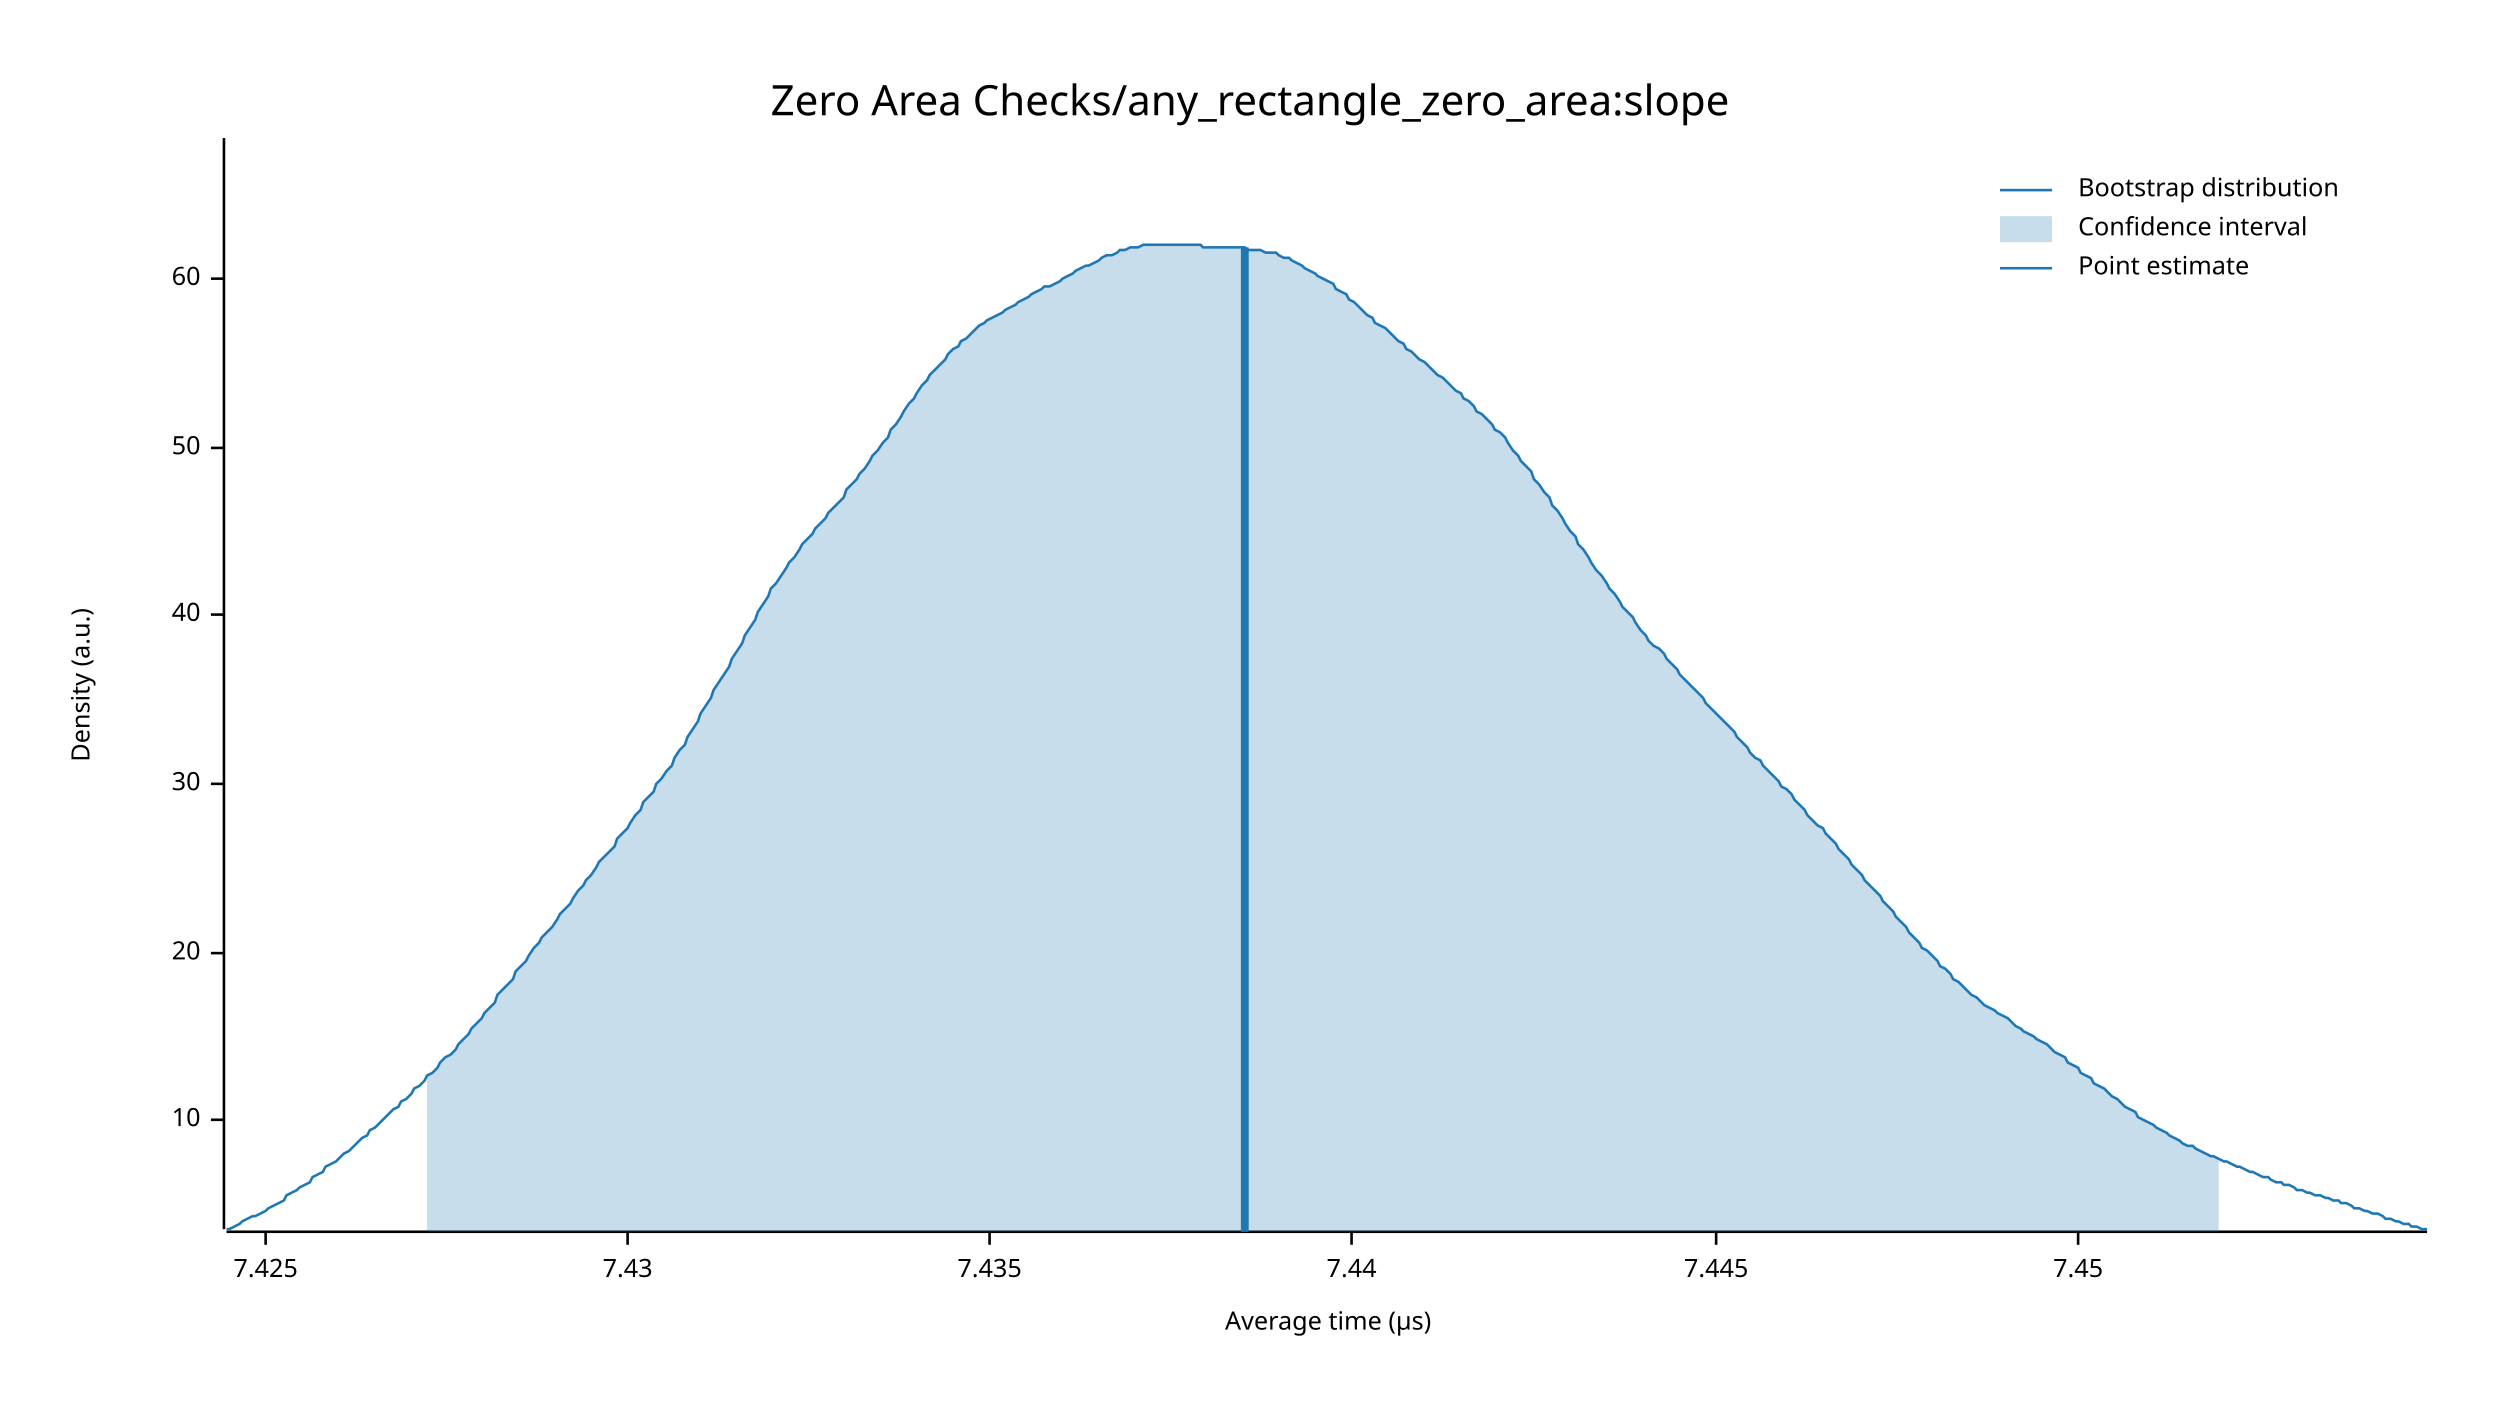
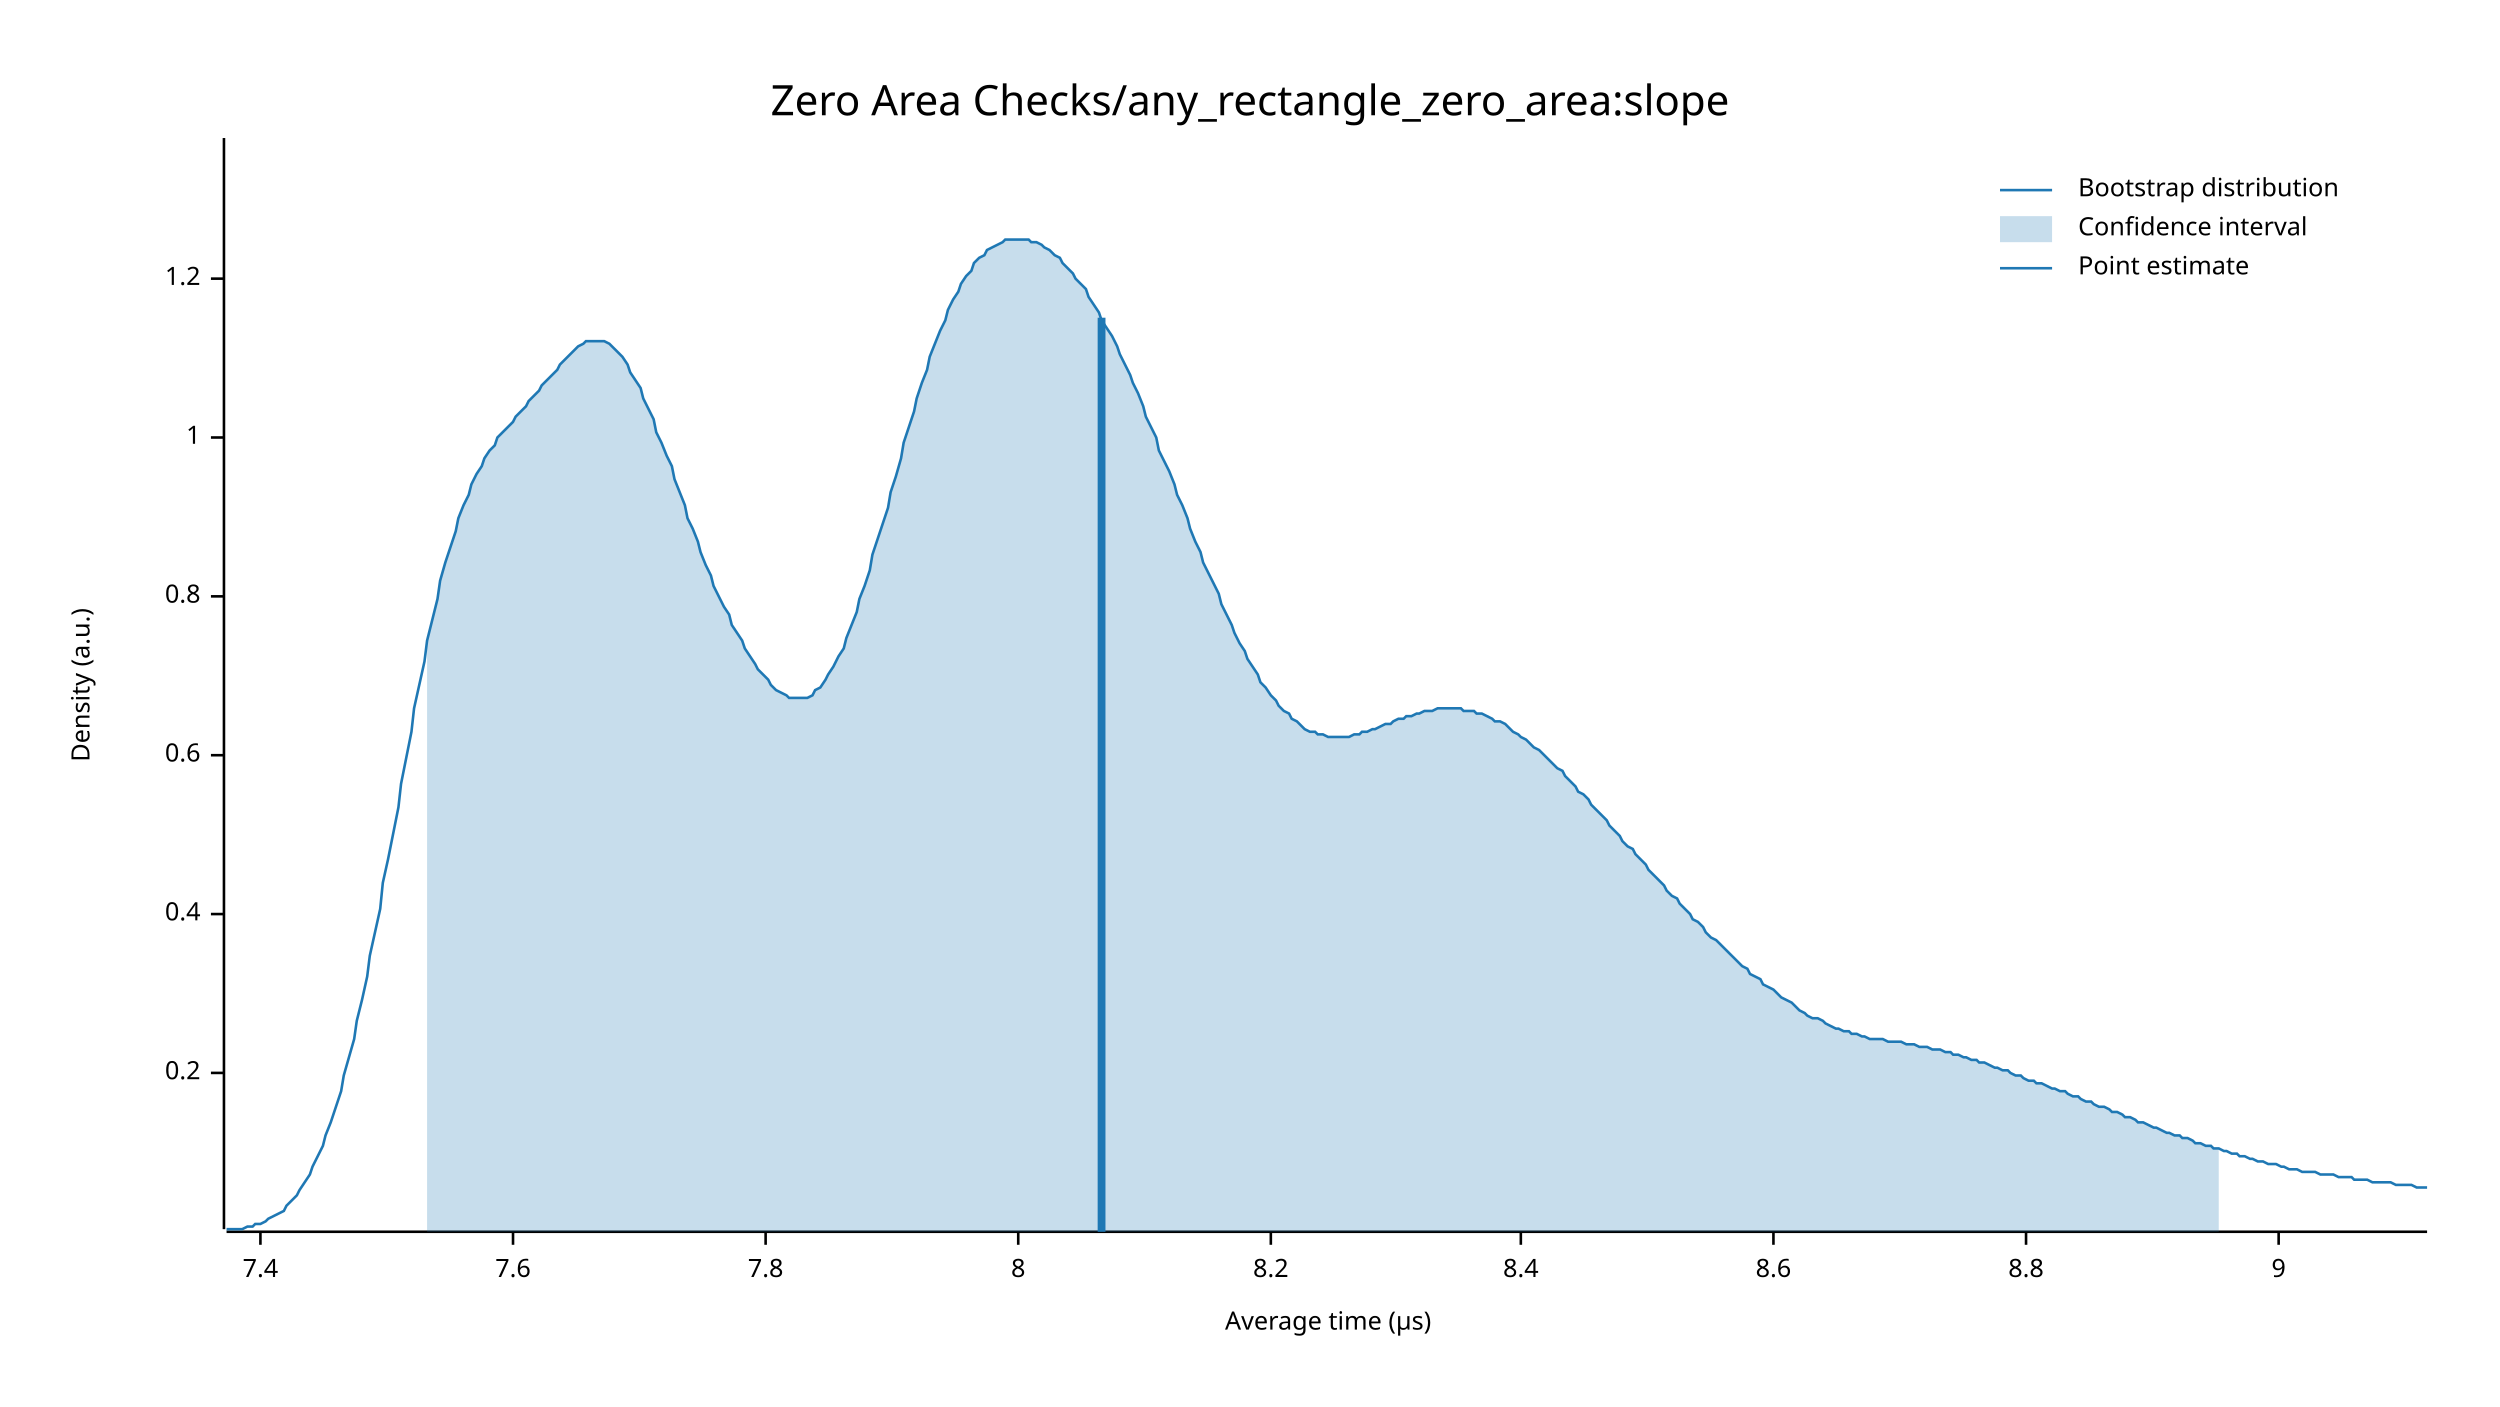
<svg xmlns="http://www.w3.org/2000/svg" width="960" height="540" viewBox="0 0 960 540">
  <text x="480" y="32" dy="0.76em" text-anchor="middle" font-family="sans-serif" font-size="16.129" opacity="1" fill="#000000">
Zero Area Checks/any_rectangle_zero_area:slope
</text>
  <text x="27" y="263" dy="0.76em" text-anchor="middle" font-family="sans-serif" font-size="9.677" opacity="1" fill="#000000" transform="rotate(270, 27, 263)">
Density (a.u.)
</text>
  <text x="510" y="513" dy="-0.5ex" text-anchor="middle" font-family="sans-serif" font-size="9.677" opacity="1" fill="#000000">
Average time (µs)
</text>
  <polyline fill="none" opacity="1" stroke="#000000" stroke-width="1" points="86,53 86,472 " />
-   <text x="77" y="430" dy="0.5ex" text-anchor="end" font-family="sans-serif" font-size="9.677" opacity="1" fill="#000000">
- 10
+   <text x="77" y="412" dy="0.5ex" text-anchor="end" font-family="sans-serif" font-size="9.677" opacity="1" fill="#000000">
+ 0.2
</text>
-   <polyline fill="none" opacity="1" stroke="#000000" stroke-width="1" points="81,430 86,430 " />
-   <text x="77" y="366" dy="0.5ex" text-anchor="end" font-family="sans-serif" font-size="9.677" opacity="1" fill="#000000">
- 20
+   <polyline fill="none" opacity="1" stroke="#000000" stroke-width="1" points="81,412 86,412 " />
+   <text x="77" y="351" dy="0.5ex" text-anchor="end" font-family="sans-serif" font-size="9.677" opacity="1" fill="#000000">
+ 0.4
</text>
-   <polyline fill="none" opacity="1" stroke="#000000" stroke-width="1" points="81,366 86,366 " />
-   <text x="77" y="301" dy="0.5ex" text-anchor="end" font-family="sans-serif" font-size="9.677" opacity="1" fill="#000000">
- 30
+   <polyline fill="none" opacity="1" stroke="#000000" stroke-width="1" points="81,351 86,351 " />
+   <text x="77" y="290" dy="0.5ex" text-anchor="end" font-family="sans-serif" font-size="9.677" opacity="1" fill="#000000">
+ 0.6
</text>
-   <polyline fill="none" opacity="1" stroke="#000000" stroke-width="1" points="81,301 86,301 " />
-   <text x="77" y="236" dy="0.5ex" text-anchor="end" font-family="sans-serif" font-size="9.677" opacity="1" fill="#000000">
- 40
+   <polyline fill="none" opacity="1" stroke="#000000" stroke-width="1" points="81,290 86,290 " />
+   <text x="77" y="229" dy="0.5ex" text-anchor="end" font-family="sans-serif" font-size="9.677" opacity="1" fill="#000000">
+ 0.8
</text>
-   <polyline fill="none" opacity="1" stroke="#000000" stroke-width="1" points="81,236 86,236 " />
-   <text x="77" y="172" dy="0.5ex" text-anchor="end" font-family="sans-serif" font-size="9.677" opacity="1" fill="#000000">
- 50
+   <polyline fill="none" opacity="1" stroke="#000000" stroke-width="1" points="81,229 86,229 " />
+   <text x="77" y="168" dy="0.5ex" text-anchor="end" font-family="sans-serif" font-size="9.677" opacity="1" fill="#000000">
+ 1
</text>
-   <polyline fill="none" opacity="1" stroke="#000000" stroke-width="1" points="81,172 86,172 " />
+   <polyline fill="none" opacity="1" stroke="#000000" stroke-width="1" points="81,168 86,168 " />
  <text x="77" y="107" dy="0.5ex" text-anchor="end" font-family="sans-serif" font-size="9.677" opacity="1" fill="#000000">
- 60
+ 1.2
</text>
  <polyline fill="none" opacity="1" stroke="#000000" stroke-width="1" points="81,107 86,107 " />
  <polyline fill="none" opacity="1" stroke="#000000" stroke-width="1" points="87,473 932,473 " />
-   <text x="102" y="483" dy="0.76em" text-anchor="middle" font-family="sans-serif" font-size="9.677" opacity="1" fill="#000000">
- 7.425
+   <text x="100" y="483" dy="0.76em" text-anchor="middle" font-family="sans-serif" font-size="9.677" opacity="1" fill="#000000">
+ 7.4
</text>
-   <polyline fill="none" opacity="1" stroke="#000000" stroke-width="1" points="102,473 102,478 " />
-   <text x="241" y="483" dy="0.76em" text-anchor="middle" font-family="sans-serif" font-size="9.677" opacity="1" fill="#000000">
- 7.43
+   <polyline fill="none" opacity="1" stroke="#000000" stroke-width="1" points="100,473 100,478 " />
+   <text x="197" y="483" dy="0.76em" text-anchor="middle" font-family="sans-serif" font-size="9.677" opacity="1" fill="#000000">
+ 7.6
</text>
-   <polyline fill="none" opacity="1" stroke="#000000" stroke-width="1" points="241,473 241,478 " />
-   <text x="380" y="483" dy="0.76em" text-anchor="middle" font-family="sans-serif" font-size="9.677" opacity="1" fill="#000000">
- 7.435
+   <polyline fill="none" opacity="1" stroke="#000000" stroke-width="1" points="197,473 197,478 " />
+   <text x="294" y="483" dy="0.76em" text-anchor="middle" font-family="sans-serif" font-size="9.677" opacity="1" fill="#000000">
+ 7.8
</text>
-   <polyline fill="none" opacity="1" stroke="#000000" stroke-width="1" points="380,473 380,478 " />
-   <text x="519" y="483" dy="0.76em" text-anchor="middle" font-family="sans-serif" font-size="9.677" opacity="1" fill="#000000">
- 7.44
+   <polyline fill="none" opacity="1" stroke="#000000" stroke-width="1" points="294,473 294,478 " />
+   <text x="391" y="483" dy="0.76em" text-anchor="middle" font-family="sans-serif" font-size="9.677" opacity="1" fill="#000000">
+ 8
</text>
-   <polyline fill="none" opacity="1" stroke="#000000" stroke-width="1" points="519,473 519,478 " />
-   <text x="659" y="483" dy="0.76em" text-anchor="middle" font-family="sans-serif" font-size="9.677" opacity="1" fill="#000000">
- 7.445
+   <polyline fill="none" opacity="1" stroke="#000000" stroke-width="1" points="391,473 391,478 " />
+   <text x="488" y="483" dy="0.76em" text-anchor="middle" font-family="sans-serif" font-size="9.677" opacity="1" fill="#000000">
+ 8.2
</text>
-   <polyline fill="none" opacity="1" stroke="#000000" stroke-width="1" points="659,473 659,478 " />
-   <text x="798" y="483" dy="0.76em" text-anchor="middle" font-family="sans-serif" font-size="9.677" opacity="1" fill="#000000">
- 7.45
+   <polyline fill="none" opacity="1" stroke="#000000" stroke-width="1" points="488,473 488,478 " />
+   <text x="584" y="483" dy="0.76em" text-anchor="middle" font-family="sans-serif" font-size="9.677" opacity="1" fill="#000000">
+ 8.4
</text>
-   <polyline fill="none" opacity="1" stroke="#000000" stroke-width="1" points="798,473 798,478 " />
-   <polyline fill="none" opacity="1" stroke="#1F78B4" stroke-width="1" points="87,472 88,472 90,471 92,470 93,469 95,468 97,467 98,467 100,466 102,465 103,464 105,463 107,462 109,461 110,459 112,458 114,457 115,456 117,455 119,454 120,452 122,451 124,450 125,448 127,447 129,446 131,444 132,443 134,442 136,440 137,439 139,437 141,436 142,434 144,433 146,431 147,430 149,428 151,426 153,425 154,423 156,422 158,420 159,418 161,417 163,415 164,413 166,412 168,410 169,408 171,406 173,405 175,403 176,401 178,399 180,397 181,395 183,393 185,391 186,389 188,387 190,385 191,382 193,380 195,378 197,376 198,373 200,371 202,369 203,367 205,364 207,362 208,360 210,358 212,356 214,353 215,351 217,349 219,347 220,345 222,342 224,340 225,338 227,336 229,333 230,331 232,329 234,327 236,325 237,322 239,320 241,318 242,316 244,313 246,311 247,308 249,306 251,304 252,301 254,299 256,296 258,294 259,291 261,288 263,286 264,283 266,280 268,277 269,274 271,271 273,268 274,265 276,262 278,259 280,256 281,253 283,250 285,247 286,244 288,241 290,238 291,235 293,232 295,229 296,226 298,224 300,221 302,218 303,216 305,214 307,211 308,209 310,207 312,205 313,203 315,201 317,199 318,197 320,195 322,193 324,191 325,188 327,186 329,184 330,182 332,180 334,177 335,175 337,173 339,170 341,168 342,165 344,163 346,160 347,158 349,155 351,153 352,151 354,148 356,146 357,144 359,142 361,140 363,138 364,136 366,134 368,133 369,131 371,130 373,128 374,127 376,125 378,124 379,123 381,122 383,121 385,120 386,119 388,118 390,117 391,116 393,115 395,114 396,113 398,112 400,111 401,110 403,110 405,109 407,108 408,107 410,106 412,105 413,104 415,103 417,102 418,102 420,101 422,100 423,99 425,98 427,98 429,97 430,96 432,96 434,95 435,95 437,95 439,94 440,94 442,94 444,94 445,94 447,94 449,94 451,94 452,94 454,94 456,94 457,94 459,94 461,94 462,95 464,95 466,95 468,95 469,95 471,95 473,95 474,95 476,95 478,95 479,96 481,96 483,96 484,96 486,97 488,97 490,97 491,98 493,99 495,99 496,100 498,101 500,102 501,103 503,104 505,105 506,106 508,107 510,108 512,109 513,111 515,112 517,113 518,115 520,116 522,118 523,119 525,121 527,122 528,124 530,125 532,126 534,128 535,129 537,131 539,132 540,134 542,135 544,137 545,138 547,139 549,141 550,142 552,144 554,145 556,147 557,148 559,150 561,151 562,153 564,154 566,156 567,158 569,159 571,161 573,163 574,165 576,166 578,168 579,170 581,173 583,175 584,177 586,179 588,181 589,184 591,186 593,189 595,191 596,194 598,196 600,199 601,201 603,204 605,206 606,209 608,211 610,214 611,216 613,219 615,221 617,224 618,226 620,228 622,231 623,233 625,235 627,237 628,239 630,242 632,244 633,246 635,248 637,249 639,251 640,253 642,255 644,257 645,259 647,261 649,263 650,264 652,266 654,268 655,270 657,272 659,274 661,276 662,277 664,279 666,281 667,283 669,285 671,287 672,289 674,291 676,292 677,294 679,296 681,298 683,300 684,302 686,303 688,305 689,307 691,309 693,311 694,313 696,315 698,317 700,318 701,320 703,322 705,324 706,326 708,328 710,330 711,332 713,334 715,336 716,338 718,340 720,342 722,344 723,346 725,348 727,350 728,352 730,354 732,356 733,358 735,360 737,362 738,364 740,365 742,367 744,369 745,371 747,372 749,374 750,376 752,377 754,379 755,380 757,382 759,383 760,384 762,386 764,387 766,388 767,389 769,390 771,391 772,392 774,394 776,395 777,396 779,397 781,398 782,399 784,400 786,401 788,403 789,404 791,405 793,406 794,408 796,409 798,410 799,412 801,413 803,414 804,416 806,417 808,418 810,420 811,421 813,422 815,424 816,425 818,426 820,427 821,429 823,430 825,431 827,432 828,433 830,434 832,435 833,436 835,437 837,438 838,439 840,440 842,440 843,441 845,442 847,443 849,444 850,444 852,445 854,446 855,446 857,447 859,448 860,448 862,449 864,450 865,450 867,451 869,452 871,452 872,453 874,454 876,454 877,455 879,455 881,456 882,457 884,457 886,458 887,458 889,459 891,459 893,460 894,460 896,461 898,461 899,462 901,462 903,463 904,464 906,464 908,465 909,465 911,466 913,466 915,467 916,468 918,468 920,469 921,469 923,470 925,470 926,471 928,471 930,472 932,472 " />
-   <polygon opacity="0.25" fill="#1F78B4" points="164,413 166,412 168,410 169,408 171,406 173,405 175,403 176,401 178,399 180,397 181,395 183,393 185,391 186,389 188,387 190,385 191,382 193,380 195,378 197,376 198,373 200,371 202,369 203,367 205,364 207,362 208,360 210,358 212,356 214,353 215,351 217,349 219,347 220,345 222,342 224,340 225,338 227,336 229,333 230,331 232,329 234,327 236,325 237,322 239,320 241,318 242,316 244,313 246,311 247,308 249,306 251,304 252,301 254,299 256,296 258,294 259,291 261,288 263,286 264,283 266,280 268,277 269,274 271,271 273,268 274,265 276,262 278,259 280,256 281,253 283,250 285,247 286,244 288,241 290,238 291,235 293,232 295,229 296,226 298,224 300,221 302,218 303,216 305,214 307,211 308,209 310,207 312,205 313,203 315,201 317,199 318,197 320,195 322,193 324,191 325,188 327,186 329,184 330,182 332,180 334,177 335,175 337,173 339,170 341,168 342,165 344,163 346,160 347,158 349,155 351,153 352,151 354,148 356,146 357,144 359,142 361,140 363,138 364,136 366,134 368,133 369,131 371,130 373,128 374,127 376,125 378,124 379,123 381,122 383,121 385,120 386,119 388,118 390,117 391,116 393,115 395,114 396,113 398,112 400,111 401,110 403,110 405,109 407,108 408,107 410,106 412,105 413,104 415,103 417,102 418,102 420,101 422,100 423,99 425,98 427,98 429,97 430,96 432,96 434,95 435,95 437,95 439,94 440,94 442,94 444,94 445,94 447,94 449,94 451,94 452,94 454,94 456,94 457,94 459,94 461,94 462,95 464,95 466,95 468,95 469,95 471,95 473,95 474,95 476,95 478,95 479,96 481,96 483,96 484,96 486,97 488,97 490,97 491,98 493,99 495,99 496,100 498,101 500,102 501,103 503,104 505,105 506,106 508,107 510,108 512,109 513,111 515,112 517,113 518,115 520,116 522,118 523,119 525,121 527,122 528,124 530,125 532,126 534,128 535,129 537,131 539,132 540,134 542,135 544,137 545,138 547,139 549,141 550,142 552,144 554,145 556,147 557,148 559,150 561,151 562,153 564,154 566,156 567,158 569,159 571,161 573,163 574,165 576,166 578,168 579,170 581,173 583,175 584,177 586,179 588,181 589,184 591,186 593,189 595,191 596,194 598,196 600,199 601,201 603,204 605,206 606,209 608,211 610,214 611,216 613,219 615,221 617,224 618,226 620,228 622,231 623,233 625,235 627,237 628,239 630,242 632,244 633,246 635,248 637,249 639,251 640,253 642,255 644,257 645,259 647,261 649,263 650,264 652,266 654,268 655,270 657,272 659,274 661,276 662,277 664,279 666,281 667,283 669,285 671,287 672,289 674,291 676,292 677,294 679,296 681,298 683,300 684,302 686,303 688,305 689,307 691,309 693,311 694,313 696,315 698,317 700,318 701,320 703,322 705,324 706,326 708,328 710,330 711,332 713,334 715,336 716,338 718,340 720,342 722,344 723,346 725,348 727,350 728,352 730,354 732,356 733,358 735,360 737,362 738,364 740,365 742,367 744,369 745,371 747,372 749,374 750,376 752,377 754,379 755,380 757,382 759,383 760,384 762,386 764,387 766,388 767,389 769,390 771,391 772,392 774,394 776,395 777,396 779,397 781,398 782,399 784,400 786,401 788,403 789,404 791,405 793,406 794,408 796,409 798,410 799,412 801,413 803,414 804,416 806,417 808,418 810,420 811,421 813,422 815,424 816,425 818,426 820,427 821,429 823,430 825,431 827,432 828,433 830,434 832,435 833,436 835,437 837,438 838,439 840,440 842,440 843,441 845,442 847,443 849,444 850,444 852,445 852,473 164,473 " />
-   <polyline fill="none" opacity="1" stroke="#1F78B4" stroke-width="3" points="478,473 478,95 " />
+   <polyline fill="none" opacity="1" stroke="#000000" stroke-width="1" points="584,473 584,478 " />
+   <text x="681" y="483" dy="0.76em" text-anchor="middle" font-family="sans-serif" font-size="9.677" opacity="1" fill="#000000">
+ 8.6
+ </text>
+   <polyline fill="none" opacity="1" stroke="#000000" stroke-width="1" points="681,473 681,478 " />
+   <text x="778" y="483" dy="0.76em" text-anchor="middle" font-family="sans-serif" font-size="9.677" opacity="1" fill="#000000">
+ 8.8
+ </text>
+   <polyline fill="none" opacity="1" stroke="#000000" stroke-width="1" points="778,473 778,478 " />
+   <text x="875" y="483" dy="0.76em" text-anchor="middle" font-family="sans-serif" font-size="9.677" opacity="1" fill="#000000">
+ 9
+ </text>
+   <polyline fill="none" opacity="1" stroke="#000000" stroke-width="1" points="875,473 875,478 " />
+   <polyline fill="none" opacity="1" stroke="#1F78B4" stroke-width="1" points="87,472 88,472 90,472 92,472 93,472 95,471 97,471 98,470 100,470 102,469 103,468 105,467 107,466 109,465 110,463 112,461 114,459 115,457 117,454 119,451 120,448 122,444 124,440 125,436 127,431 129,425 131,419 132,413 134,406 136,399 137,392 139,384 141,375 142,367 144,358 146,349 147,339 149,330 151,320 153,310 154,301 156,291 158,281 159,272 161,263 163,254 164,246 166,238 168,230 169,223 171,216 173,210 175,204 176,199 178,194 180,190 181,186 183,182 185,179 186,176 188,173 190,171 191,168 193,166 195,164 197,162 198,160 200,158 202,156 203,154 205,152 207,150 208,148 210,146 212,144 214,142 215,140 217,138 219,136 220,135 222,133 224,132 225,131 227,131 229,131 230,131 232,131 234,132 236,134 237,135 239,137 241,140 242,143 244,146 246,149 247,153 249,157 251,161 252,166 254,170 256,175 258,179 259,184 261,189 263,194 264,199 266,203 268,208 269,212 271,217 273,221 274,225 276,229 278,233 280,236 281,240 283,243 285,246 286,249 288,252 290,255 291,257 293,259 295,261 296,263 298,265 300,266 302,267 303,268 305,268 307,268 308,268 310,268 312,267 313,265 315,264 317,261 318,259 320,256 322,252 324,249 325,245 327,240 329,235 330,230 332,225 334,219 335,213 337,207 339,201 341,195 342,189 344,183 346,176 347,170 349,164 351,158 352,153 354,147 356,142 357,137 359,132 361,127 363,123 364,119 366,115 368,112 369,109 371,106 373,104 374,101 376,99 378,98 379,96 381,95 383,94 385,93 386,92 388,92 390,92 391,92 393,92 395,92 396,93 398,93 400,94 401,95 403,96 405,98 407,99 408,101 410,103 412,105 413,107 415,109 417,111 418,114 420,117 422,120 423,123 425,126 427,129 429,133 430,136 432,140 434,144 435,147 437,151 439,156 440,160 442,164 444,168 445,173 447,177 449,181 451,186 452,190 454,194 456,199 457,203 459,208 461,212 462,216 464,220 466,224 468,228 469,232 471,236 473,240 474,243 476,247 478,250 479,253 481,256 483,259 484,262 486,264 488,267 490,269 491,271 493,273 495,274 496,276 498,277 500,279 501,280 503,281 505,281 506,282 508,282 510,283 512,283 513,283 515,283 517,283 518,283 520,282 522,282 523,281 525,281 527,280 528,280 530,279 532,278 534,278 535,277 537,276 539,276 540,275 542,275 544,274 545,274 547,273 549,273 550,273 552,272 554,272 556,272 557,272 559,272 561,272 562,273 564,273 566,273 567,274 569,274 571,275 573,276 574,277 576,277 578,278 579,279 581,281 583,282 584,283 586,284 588,286 589,287 591,288 593,290 595,292 596,293 598,295 600,296 601,298 603,300 605,302 606,304 608,305 610,307 611,309 613,311 615,313 617,315 618,317 620,319 622,321 623,323 625,325 627,326 628,328 630,330 632,332 633,334 635,336 637,338 639,340 640,342 642,344 644,345 645,347 647,349 649,351 650,353 652,354 654,356 655,358 657,360 659,361 661,363 662,364 664,366 666,368 667,369 669,371 671,372 672,374 674,375 676,376 677,378 679,379 681,380 683,382 684,383 686,384 688,385 689,386 691,388 693,389 694,390 696,391 698,391 700,392 701,393 703,394 705,395 706,395 708,396 710,396 711,397 713,397 715,398 716,398 718,399 720,399 722,399 723,399 725,400 727,400 728,400 730,400 732,401 733,401 735,401 737,402 738,402 740,402 742,403 744,403 745,403 747,404 749,404 750,405 752,405 754,406 755,406 757,407 759,407 760,408 762,408 764,409 766,410 767,410 769,411 771,411 772,412 774,413 776,413 777,414 779,415 781,415 782,416 784,416 786,417 788,418 789,418 791,419 793,419 794,420 796,421 798,421 799,422 801,423 803,423 804,424 806,425 808,425 810,426 811,427 813,427 815,428 816,429 818,429 820,430 821,431 823,431 825,432 827,433 828,433 830,434 832,435 833,435 835,436 837,436 838,437 840,437 842,438 843,439 845,439 847,440 849,440 850,441 852,441 854,442 855,442 857,443 859,443 860,444 862,444 864,445 865,445 867,446 869,446 871,447 872,447 874,447 876,448 877,448 879,449 881,449 882,449 884,450 886,450 887,450 889,450 891,451 893,451 894,451 896,451 898,452 899,452 901,452 903,452 904,453 906,453 908,453 909,453 911,454 913,454 915,454 916,454 918,454 920,455 921,455 923,455 925,455 926,455 928,456 930,456 932,456 " />
+   <polygon opacity="0.25" fill="#1F78B4" points="164,246 166,238 168,230 169,223 171,216 173,210 175,204 176,199 178,194 180,190 181,186 183,182 185,179 186,176 188,173 190,171 191,168 193,166 195,164 197,162 198,160 200,158 202,156 203,154 205,152 207,150 208,148 210,146 212,144 214,142 215,140 217,138 219,136 220,135 222,133 224,132 225,131 227,131 229,131 230,131 232,131 234,132 236,134 237,135 239,137 241,140 242,143 244,146 246,149 247,153 249,157 251,161 252,166 254,170 256,175 258,179 259,184 261,189 263,194 264,199 266,203 268,208 269,212 271,217 273,221 274,225 276,229 278,233 280,236 281,240 283,243 285,246 286,249 288,252 290,255 291,257 293,259 295,261 296,263 298,265 300,266 302,267 303,268 305,268 307,268 308,268 310,268 312,267 313,265 315,264 317,261 318,259 320,256 322,252 324,249 325,245 327,240 329,235 330,230 332,225 334,219 335,213 337,207 339,201 341,195 342,189 344,183 346,176 347,170 349,164 351,158 352,153 354,147 356,142 357,137 359,132 361,127 363,123 364,119 366,115 368,112 369,109 371,106 373,104 374,101 376,99 378,98 379,96 381,95 383,94 385,93 386,92 388,92 390,92 391,92 393,92 395,92 396,93 398,93 400,94 401,95 403,96 405,98 407,99 408,101 410,103 412,105 413,107 415,109 417,111 418,114 420,117 422,120 423,123 425,126 427,129 429,133 430,136 432,140 434,144 435,147 437,151 439,156 440,160 442,164 444,168 445,173 447,177 449,181 451,186 452,190 454,194 456,199 457,203 459,208 461,212 462,216 464,220 466,224 468,228 469,232 471,236 473,240 474,243 476,247 478,250 479,253 481,256 483,259 484,262 486,264 488,267 490,269 491,271 493,273 495,274 496,276 498,277 500,279 501,280 503,281 505,281 506,282 508,282 510,283 512,283 513,283 515,283 517,283 518,283 520,282 522,282 523,281 525,281 527,280 528,280 530,279 532,278 534,278 535,277 537,276 539,276 540,275 542,275 544,274 545,274 547,273 549,273 550,273 552,272 554,272 556,272 557,272 559,272 561,272 562,273 564,273 566,273 567,274 569,274 571,275 573,276 574,277 576,277 578,278 579,279 581,281 583,282 584,283 586,284 588,286 589,287 591,288 593,290 595,292 596,293 598,295 600,296 601,298 603,300 605,302 606,304 608,305 610,307 611,309 613,311 615,313 617,315 618,317 620,319 622,321 623,323 625,325 627,326 628,328 630,330 632,332 633,334 635,336 637,338 639,340 640,342 642,344 644,345 645,347 647,349 649,351 650,353 652,354 654,356 655,358 657,360 659,361 661,363 662,364 664,366 666,368 667,369 669,371 671,372 672,374 674,375 676,376 677,378 679,379 681,380 683,382 684,383 686,384 688,385 689,386 691,388 693,389 694,390 696,391 698,391 700,392 701,393 703,394 705,395 706,395 708,396 710,396 711,397 713,397 715,398 716,398 718,399 720,399 722,399 723,399 725,400 727,400 728,400 730,400 732,401 733,401 735,401 737,402 738,402 740,402 742,403 744,403 745,403 747,404 749,404 750,405 752,405 754,406 755,406 757,407 759,407 760,408 762,408 764,409 766,410 767,410 769,411 771,411 772,412 774,413 776,413 777,414 779,415 781,415 782,416 784,416 786,417 788,418 789,418 791,419 793,419 794,420 796,421 798,421 799,422 801,423 803,423 804,424 806,425 808,425 810,426 811,427 813,427 815,428 816,429 818,429 820,430 821,431 823,431 825,432 827,433 828,433 830,434 832,435 833,435 835,436 837,436 838,437 840,437 842,438 843,439 845,439 847,440 849,440 850,441 852,441 852,473 164,473 " />
+   <polyline fill="none" opacity="1" stroke="#1F78B4" stroke-width="3" points="423,473 423,122 " />
  <text x="798" y="68" dy="0.76em" text-anchor="start" font-family="sans-serif" font-size="9.677" opacity="1" fill="#000000">
Bootstrap distribution
</text>
  <text x="798" y="83" dy="0.76em" text-anchor="start" font-family="sans-serif" font-size="9.677" opacity="1" fill="#000000">
Confidence interval
</text>
  <text x="798" y="98" dy="0.76em" text-anchor="start" font-family="sans-serif" font-size="9.677" opacity="1" fill="#000000">
Point estimate
</text>
  <polyline fill="none" opacity="1" stroke="#1F78B4" stroke-width="1" points="768,73 788,73 " />
  <rect x="768" y="83" width="20" height="10" opacity="0.25" fill="#1F78B4" stroke="none" />
  <polyline fill="none" opacity="1" stroke="#1F78B4" stroke-width="1" points="768,103 788,103 " />
</svg>
